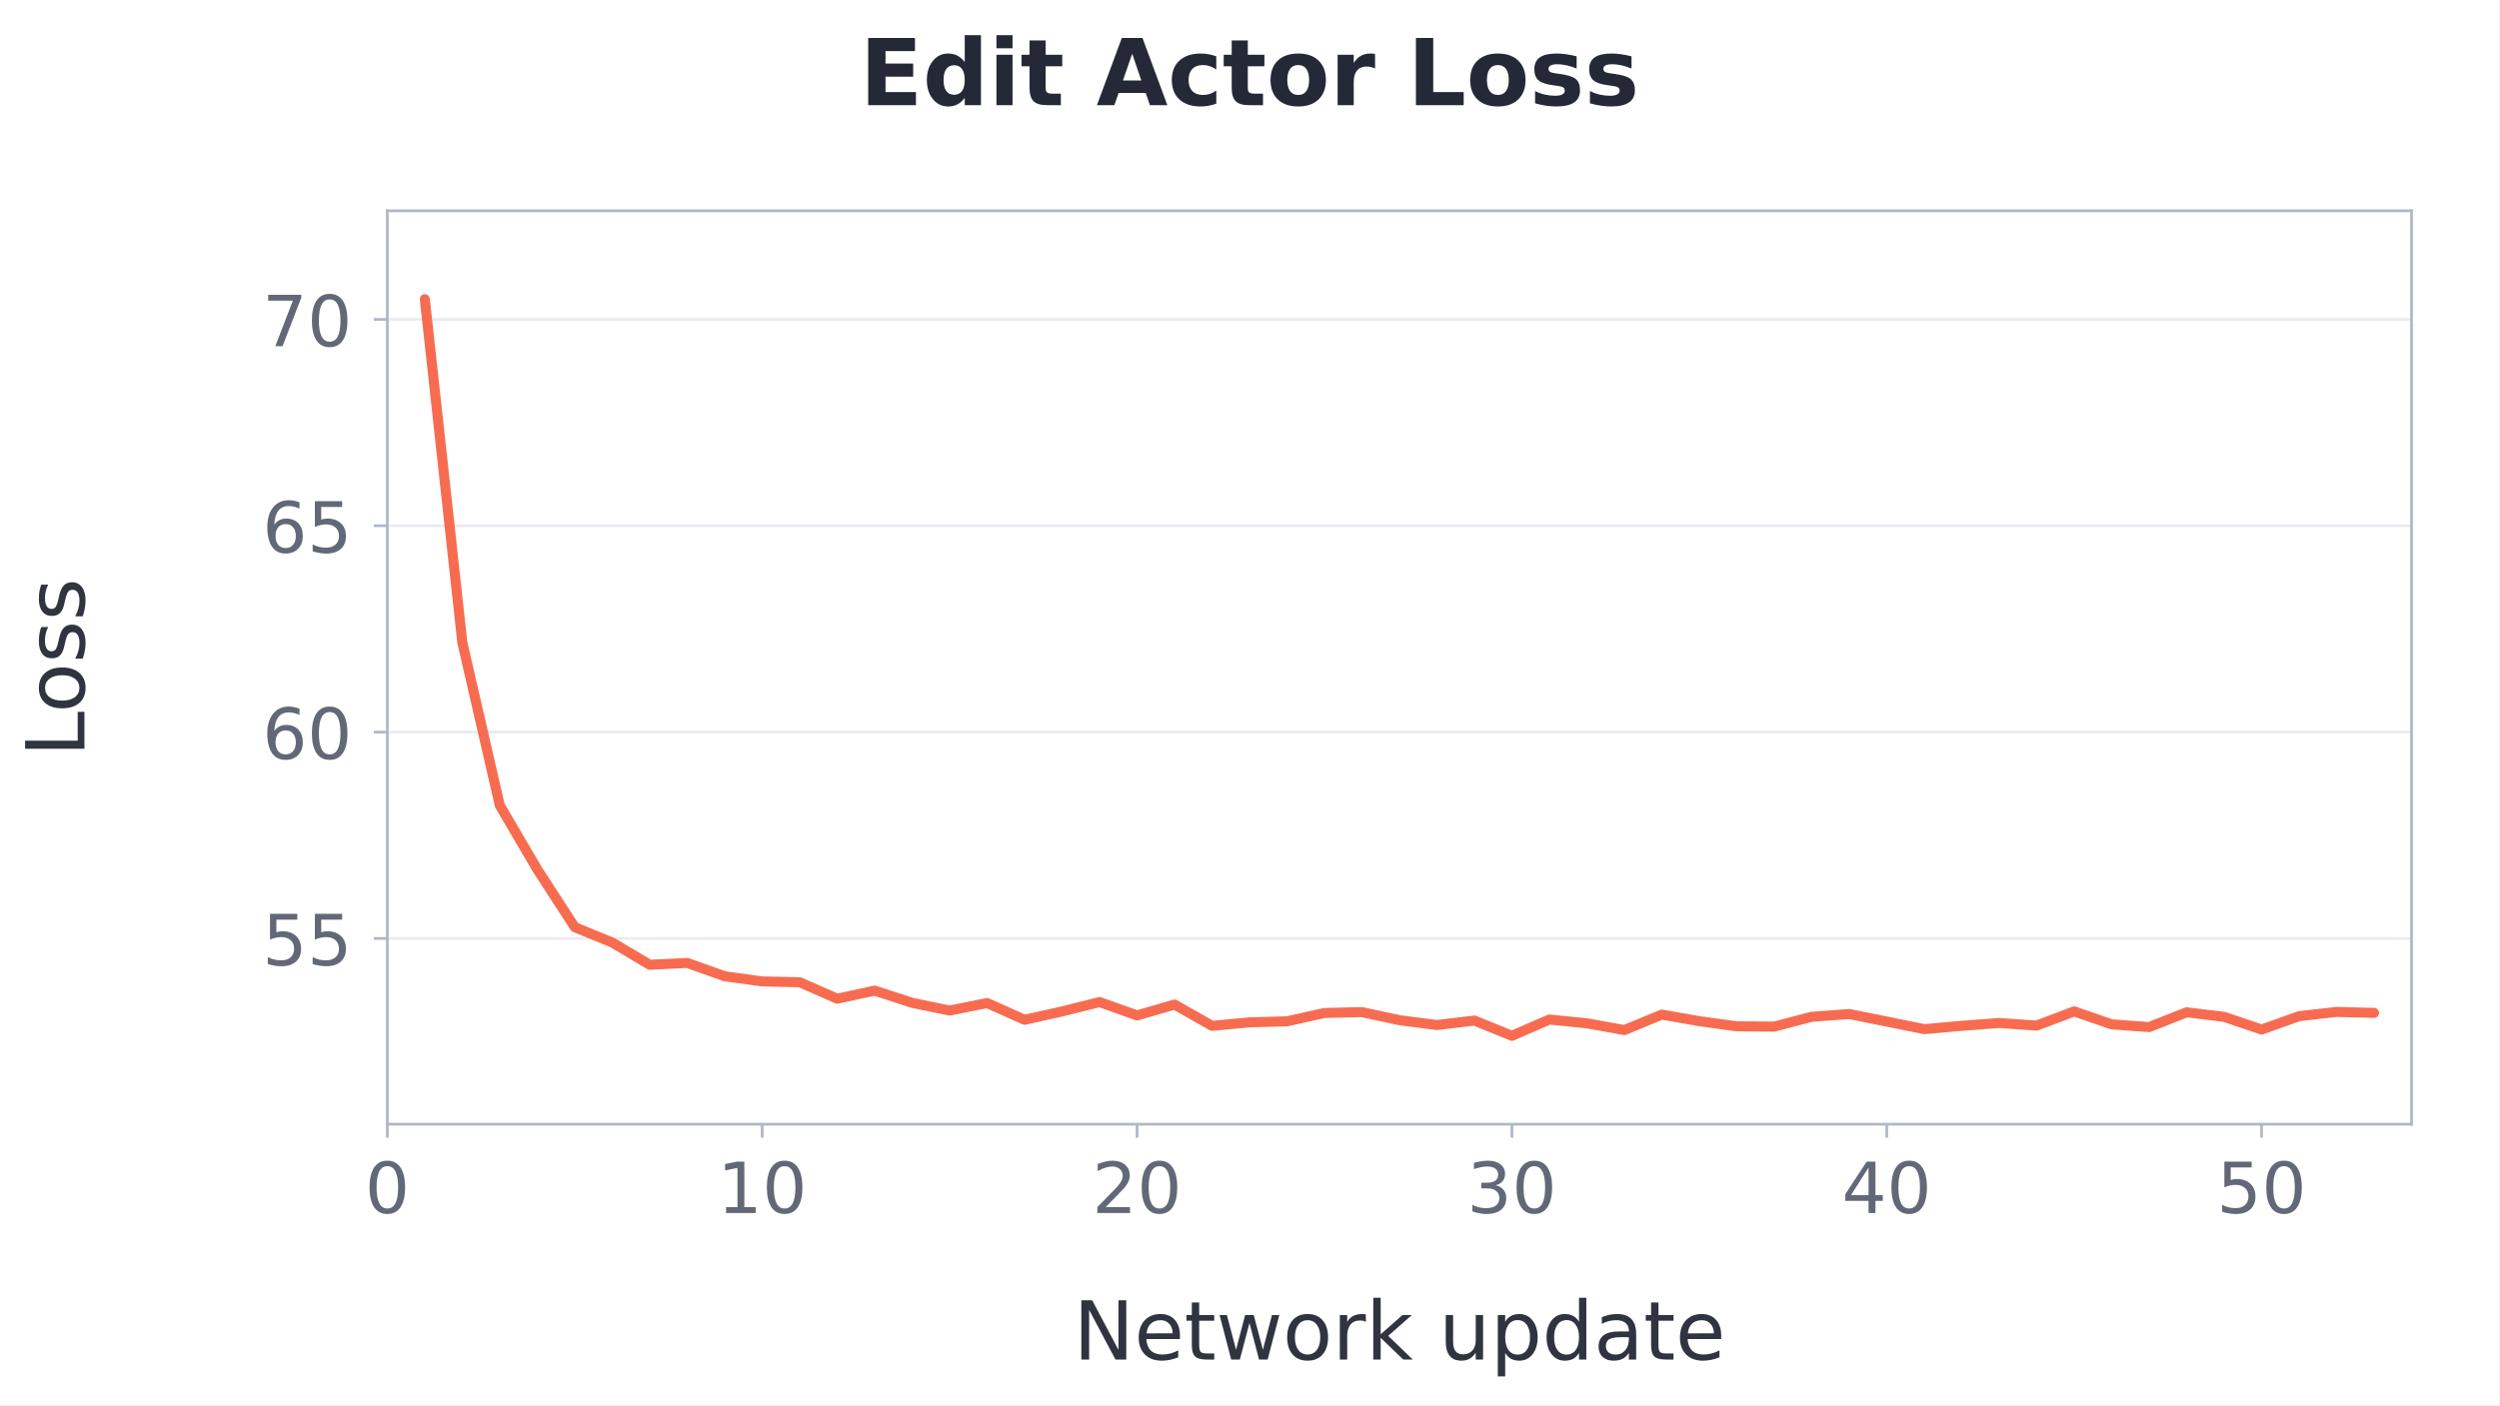
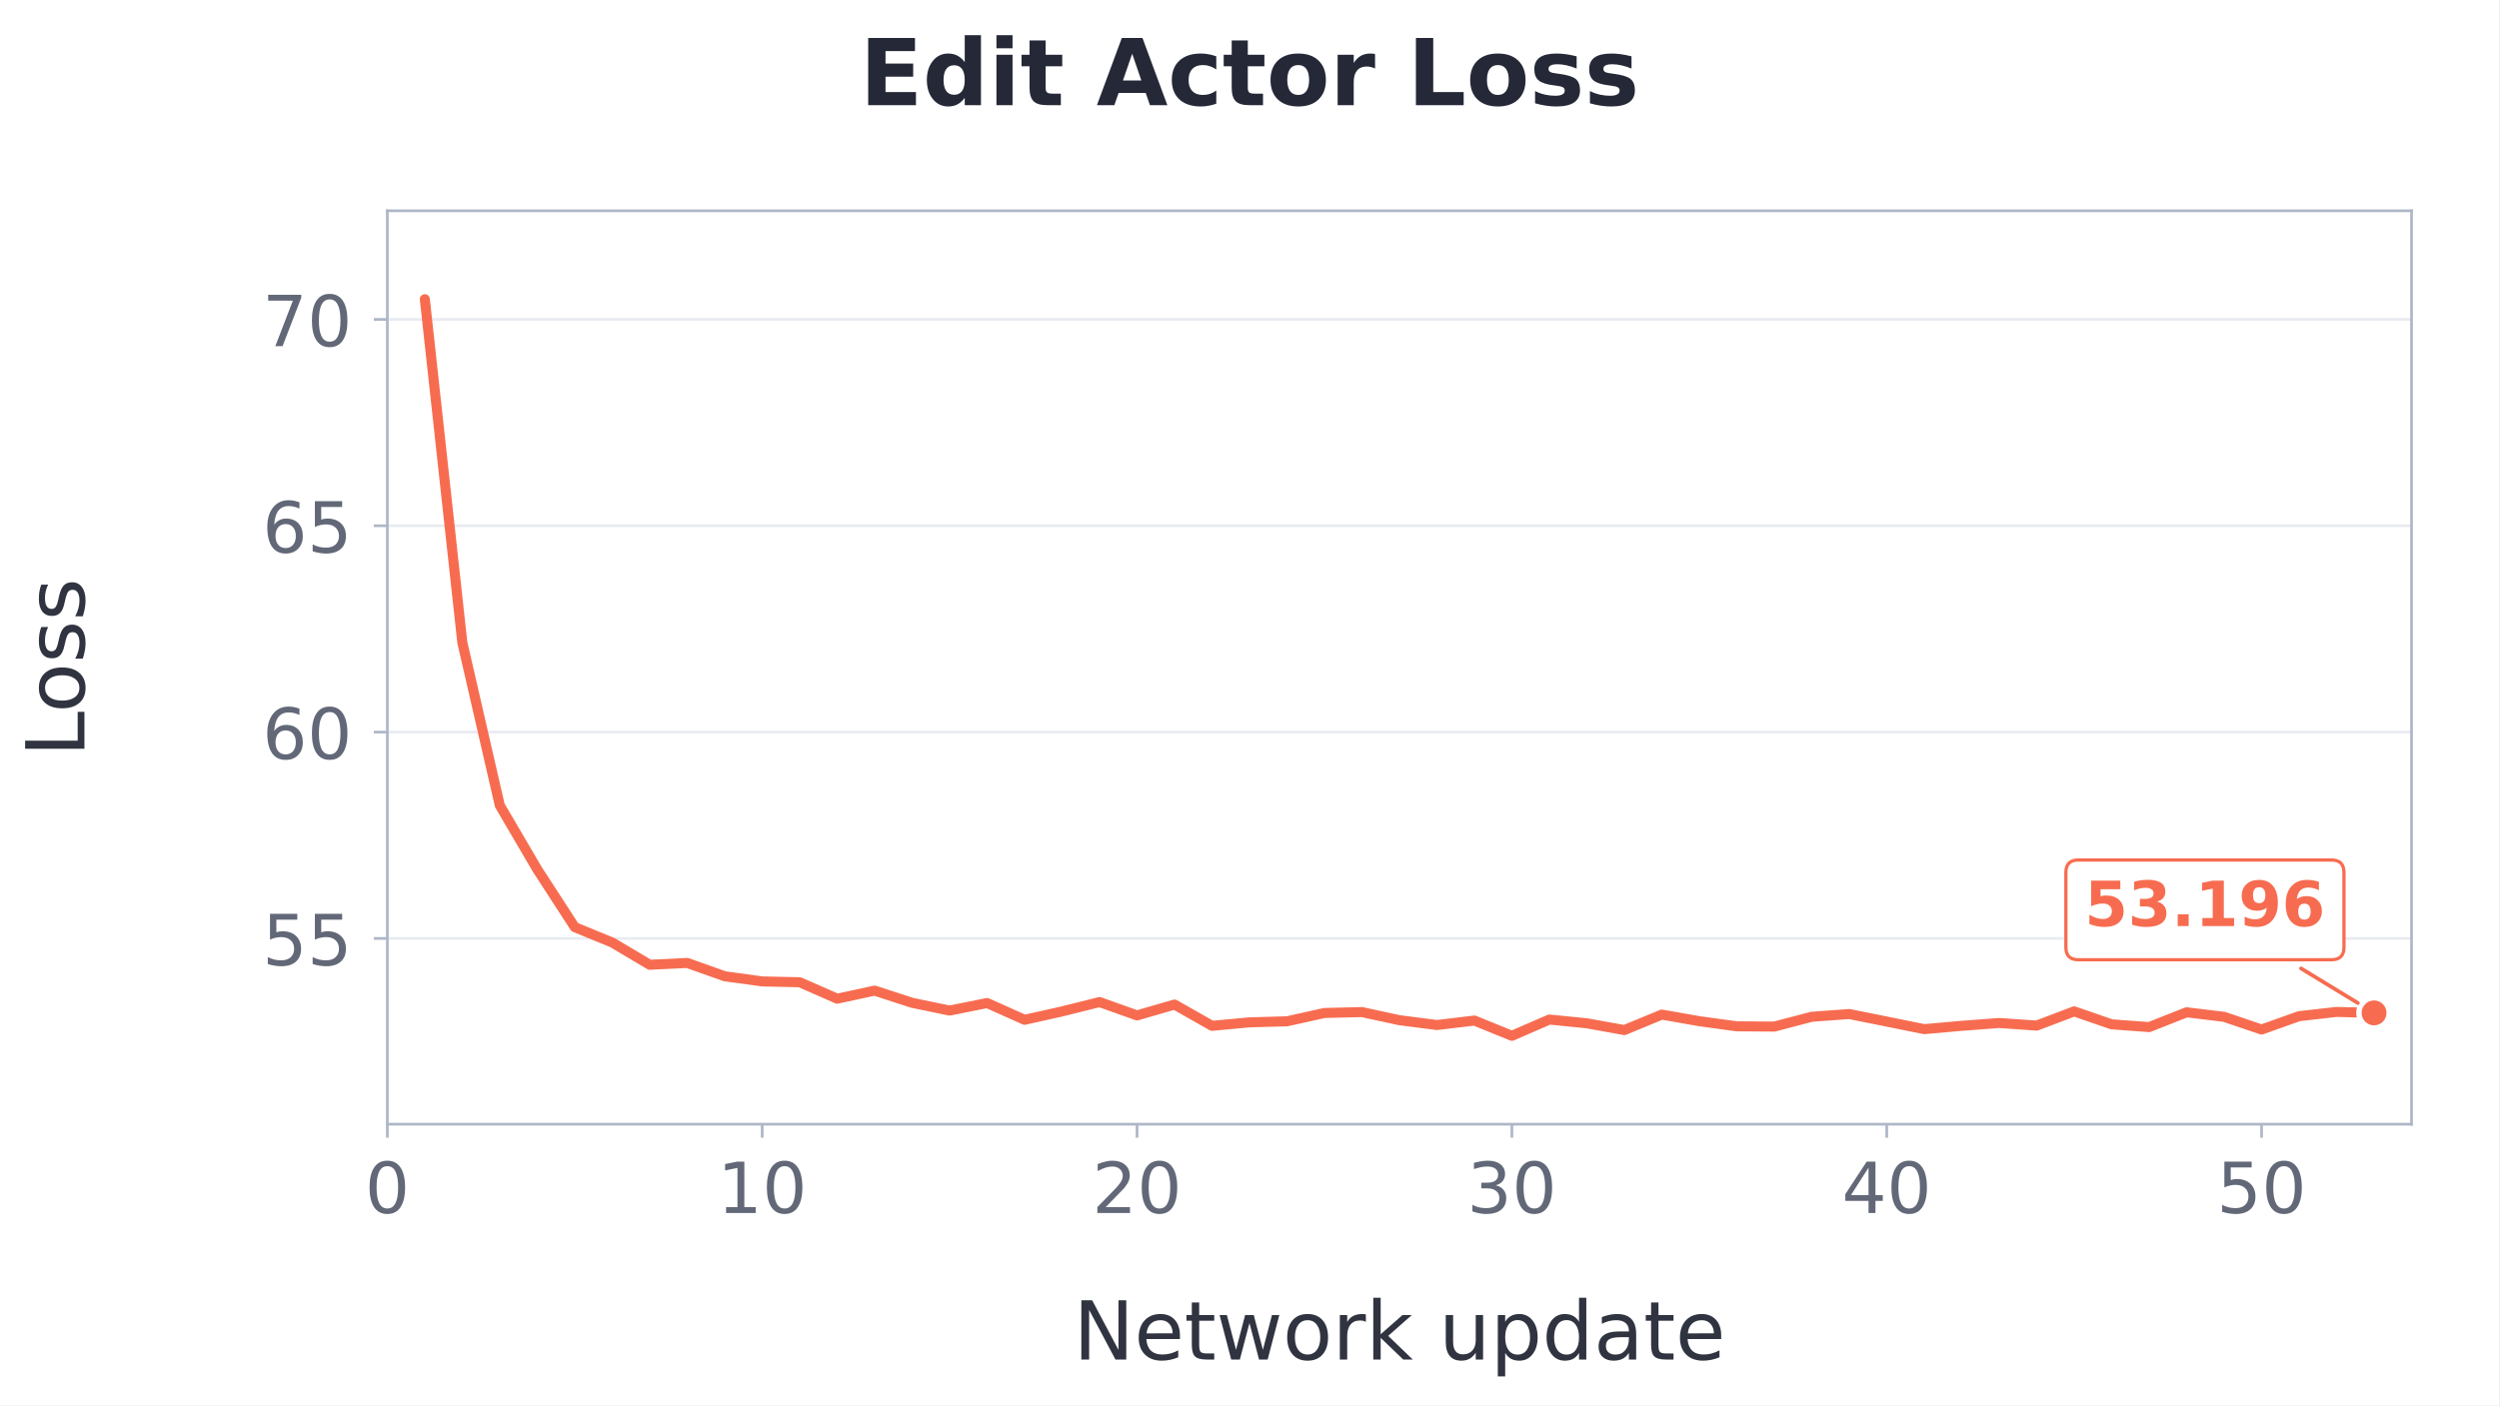
<svg xmlns="http://www.w3.org/2000/svg" xmlns:xlink="http://www.w3.org/1999/xlink" width="921.6pt" height="518.4pt" viewBox="0 0 921.6 518.4" version="1.1">
  <defs>
    <style type="text/css">*{stroke-linejoin: round; stroke-linecap: butt}</style>
  </defs>
  <g id="figure_1">
    <g id="patch_1">
-       <path d="M 0 518.4  L 921.6 518.4  L 921.6 0  L 0 0  z " style="fill: #ffffff" />
+       <path d="M 0 518.4 L 921.6 518.4 L 921.6 0 L 0 0 z " style="fill: #ffffff" />
    </g>
    <g id="axes_1">
      <g id="patch_2">
-         <path d="M 142.848 414.72  L 889.344 414.72  L 889.344 77.76  L 142.848 77.76  z " style="fill: #ffffff" />
+         <path d="M 142.848 414.72 L 889.344 414.72 L 889.344 77.76 L 142.848 77.76 z " style="fill: #ffffff" />
      </g>
      <g id="matplotlib.axis_1">
        <g id="xtick_1">
          <g id="line2d_1">
            <defs>
-               <path id="m07bb45c16b" d="M 0 0  L 0 5  " style="stroke: #aeb7c7" />
+               <path id="m216dc15fe6" d="M 0 0 L 0 5 " style="stroke: #aeb7c7" />
            </defs>
            <g>
-               <use xlink:href="#m07bb45c16b" x="142.848" y="414.72" style="fill: #aeb7c7; stroke: #aeb7c7" />
+               <use xlink:href="#m216dc15fe6" x="142.848" y="414.72" style="fill: #aeb7c7; stroke: #aeb7c7" />
            </g>
          </g>
          <g id="text_1">
            <text style="font-size: 26px; font-family: 'DejaVu Sans'; text-anchor: middle; fill: #626877" x="142.848" y="447.474" transform="rotate(-0 142.848 447.4739)">0</text>
          </g>
        </g>
        <g id="xtick_2">
          <g id="line2d_2">
            <g>
-               <use xlink:href="#m07bb45c16b" x="281.088" y="414.72" style="fill: #aeb7c7; stroke: #aeb7c7" />
+               <use xlink:href="#m216dc15fe6" x="281.088" y="414.72" style="fill: #aeb7c7; stroke: #aeb7c7" />
            </g>
          </g>
          <g id="text_2">
            <text style="font-size: 26px; font-family: 'DejaVu Sans'; text-anchor: middle; fill: #626877" x="281.088" y="447.474" transform="rotate(-0 281.088 447.4739)">10</text>
          </g>
        </g>
        <g id="xtick_3">
          <g id="line2d_3">
            <g>
-               <use xlink:href="#m07bb45c16b" x="419.328" y="414.72" style="fill: #aeb7c7; stroke: #aeb7c7" />
+               <use xlink:href="#m216dc15fe6" x="419.328" y="414.72" style="fill: #aeb7c7; stroke: #aeb7c7" />
            </g>
          </g>
          <g id="text_3">
            <text style="font-size: 26px; font-family: 'DejaVu Sans'; text-anchor: middle; fill: #626877" x="419.328" y="447.474" transform="rotate(-0 419.328 447.4739)">20</text>
          </g>
        </g>
        <g id="xtick_4">
          <g id="line2d_4">
            <g>
-               <use xlink:href="#m07bb45c16b" x="557.568" y="414.72" style="fill: #aeb7c7; stroke: #aeb7c7" />
+               <use xlink:href="#m216dc15fe6" x="557.568" y="414.72" style="fill: #aeb7c7; stroke: #aeb7c7" />
            </g>
          </g>
          <g id="text_4">
            <text style="font-size: 26px; font-family: 'DejaVu Sans'; text-anchor: middle; fill: #626877" x="557.568" y="447.474" transform="rotate(-0 557.568 447.4739)">30</text>
          </g>
        </g>
        <g id="xtick_5">
          <g id="line2d_5">
            <g>
-               <use xlink:href="#m07bb45c16b" x="695.808" y="414.72" style="fill: #aeb7c7; stroke: #aeb7c7" />
+               <use xlink:href="#m216dc15fe6" x="695.808" y="414.72" style="fill: #aeb7c7; stroke: #aeb7c7" />
            </g>
          </g>
          <g id="text_5">
            <text style="font-size: 26px; font-family: 'DejaVu Sans'; text-anchor: middle; fill: #626877" x="695.808" y="447.474" transform="rotate(-0 695.808 447.4739)">40</text>
          </g>
        </g>
        <g id="xtick_6">
          <g id="line2d_6">
            <g>
-               <use xlink:href="#m07bb45c16b" x="834.048" y="414.72" style="fill: #aeb7c7; stroke: #aeb7c7" />
+               <use xlink:href="#m216dc15fe6" x="834.048" y="414.72" style="fill: #aeb7c7; stroke: #aeb7c7" />
            </g>
          </g>
          <g id="text_6">
            <text style="font-size: 26px; font-family: 'DejaVu Sans'; text-anchor: middle; fill: #626877" x="834.048" y="447.474" transform="rotate(-0 834.048 447.4739)">50</text>
          </g>
        </g>
        <g id="text_7">
          <text style="font-size: 30px; font-family: 'DejaVu Sans'; text-anchor: middle; fill: #303440" x="516.096" y="501.538" transform="rotate(-0 516.096 501.5377)">Network update</text>
        </g>
      </g>
      <g id="matplotlib.axis_2">
        <g id="ytick_1">
          <g id="line2d_7">
-             <path d="M 142.848 346.196  L 889.344 346.196  " clip-path="url(#p2e1d7ecd61)" style="fill: none; stroke: #e9ebf2; stroke-linecap: square" />
+             <path d="M 142.848 346.196 L 889.344 346.196 " clip-path="url(#p8f668ac60e)" style="fill: none; stroke: #e9ebf2; stroke-linecap: square" />
          </g>
          <g id="line2d_8">
            <defs>
-               <path id="mb3b46ce1aa" d="M 0 0  L -5 0  " style="stroke: #aeb7c7" />
+               <path id="m6749f1a623" d="M 0 0 L -5 0 " style="stroke: #aeb7c7" />
            </defs>
            <g>
-               <use xlink:href="#mb3b46ce1aa" x="142.848" y="346.196" style="fill: #aeb7c7; stroke: #aeb7c7" />
+               <use xlink:href="#m6749f1a623" x="142.848" y="346.196" style="fill: #aeb7c7; stroke: #aeb7c7" />
            </g>
          </g>
          <g id="text_8">
            <text style="font-size: 26px; font-family: 'DejaVu Sans'; text-anchor: end; fill: #626877" x="129.848" y="356.073" transform="rotate(-0 129.848 356.0733)">55</text>
          </g>
        </g>
        <g id="ytick_2">
          <g id="line2d_9">
-             <path d="M 142.848 270.075  L 889.344 270.075  " clip-path="url(#p2e1d7ecd61)" style="fill: none; stroke: #e9ebf2; stroke-linecap: square" />
+             <path d="M 142.848 270.075 L 889.344 270.075 " clip-path="url(#p8f668ac60e)" style="fill: none; stroke: #e9ebf2; stroke-linecap: square" />
          </g>
          <g id="line2d_10">
            <g>
-               <use xlink:href="#mb3b46ce1aa" x="142.848" y="270.075" style="fill: #aeb7c7; stroke: #aeb7c7" />
+               <use xlink:href="#m6749f1a623" x="142.848" y="270.075" style="fill: #aeb7c7; stroke: #aeb7c7" />
            </g>
          </g>
          <g id="text_9">
            <text style="font-size: 26px; font-family: 'DejaVu Sans'; text-anchor: end; fill: #626877" x="129.848" y="279.952" transform="rotate(-0 129.848 279.9519)">60</text>
          </g>
        </g>
        <g id="ytick_3">
          <g id="line2d_11">
-             <path d="M 142.848 193.953  L 889.344 193.953  " clip-path="url(#p2e1d7ecd61)" style="fill: none; stroke: #e9ebf2; stroke-linecap: square" />
+             <path d="M 142.848 193.953 L 889.344 193.953 " clip-path="url(#p8f668ac60e)" style="fill: none; stroke: #e9ebf2; stroke-linecap: square" />
          </g>
          <g id="line2d_12">
            <g>
-               <use xlink:href="#mb3b46ce1aa" x="142.848" y="193.953" style="fill: #aeb7c7; stroke: #aeb7c7" />
+               <use xlink:href="#m6749f1a623" x="142.848" y="193.953" style="fill: #aeb7c7; stroke: #aeb7c7" />
            </g>
          </g>
          <g id="text_10">
            <text style="font-size: 26px; font-family: 'DejaVu Sans'; text-anchor: end; fill: #626877" x="129.848" y="203.83" transform="rotate(-0 129.848 203.8304)">65</text>
          </g>
        </g>
        <g id="ytick_4">
          <g id="line2d_13">
-             <path d="M 142.848 117.832  L 889.344 117.832  " clip-path="url(#p2e1d7ecd61)" style="fill: none; stroke: #e9ebf2; stroke-linecap: square" />
+             <path d="M 142.848 117.832 L 889.344 117.832 " clip-path="url(#p8f668ac60e)" style="fill: none; stroke: #e9ebf2; stroke-linecap: square" />
          </g>
          <g id="line2d_14">
            <g>
-               <use xlink:href="#mb3b46ce1aa" x="142.848" y="117.832" style="fill: #aeb7c7; stroke: #aeb7c7" />
+               <use xlink:href="#m6749f1a623" x="142.848" y="117.832" style="fill: #aeb7c7; stroke: #aeb7c7" />
            </g>
          </g>
          <g id="text_11">
            <text style="font-size: 26px; font-family: 'DejaVu Sans'; text-anchor: end; fill: #626877" x="129.848" y="127.709" transform="rotate(-0 129.848 127.709)">70</text>
          </g>
        </g>
        <g id="text_12">
          <text style="font-size: 30px; font-family: 'DejaVu Sans'; text-anchor: middle; fill: #303440" x="31.132" y="246.24" transform="rotate(-90 31.13153 246.24)">Loss</text>
        </g>
      </g>
      <g id="line2d_15">
-         <path d="M 156.672 110.369  L 170.496 237.004  L 184.32 297.126  L 198.144 320.72  L 211.968 342.038  L 225.792 347.709  L 239.616 355.904  L 253.44 355.234  L 267.264 360.153  L 281.088 362.048  L 294.912 362.351  L 308.736 368.417  L 322.56 365.444  L 336.384 369.945  L 350.208 372.798  L 364.032 370.023  L 377.856 376.203  L 391.68 373.117  L 405.504 369.662  L 419.328 374.591  L 433.152 370.584  L 446.976 378.429  L 460.8 377.148  L 474.624 376.76  L 488.448 373.695  L 502.272 373.361  L 516.096 376.355  L 529.92 378.135  L 543.744 376.488  L 557.568 382.111  L 571.392 376.112  L 585.216 377.498  L 599.04 379.994  L 612.864 374.288  L 626.688 376.72  L 640.512 378.614  L 654.336 378.71  L 668.16 375.087  L 681.984 374.078  L 695.808 376.86  L 709.632 379.658  L 723.456 378.426  L 737.28 377.383  L 751.104 378.346  L 764.928 373.1  L 778.752 377.878  L 792.576 378.899  L 806.4 373.436  L 820.224 375.114  L 834.048 379.799  L 847.872 374.87  L 861.696 373.298  L 875.52 373.656  " clip-path="url(#p2e1d7ecd61)" style="fill: none; stroke: #f76c50; stroke-width: 3.7; stroke-linecap: round" />
+         <path d="M 156.672 110.369 L 170.496 237.004 L 184.32 297.126 L 198.144 320.72 L 211.968 342.038 L 225.792 347.709 L 239.616 355.904 L 253.44 355.234 L 267.264 360.153 L 281.088 362.048 L 294.912 362.351 L 308.736 368.417 L 322.56 365.444 L 336.384 369.945 L 350.208 372.798 L 364.032 370.023 L 377.856 376.203 L 391.68 373.117 L 405.504 369.662 L 419.328 374.591 L 433.152 370.584 L 446.976 378.429 L 460.8 377.148 L 474.624 376.76 L 488.448 373.695 L 502.272 373.361 L 516.096 376.355 L 529.92 378.135 L 543.744 376.488 L 557.568 382.111 L 571.392 376.112 L 585.216 377.498 L 599.04 379.994 L 612.864 374.288 L 626.688 376.72 L 640.512 378.614 L 654.336 378.71 L 668.16 375.087 L 681.984 374.078 L 695.808 376.86 L 709.632 379.658 L 723.456 378.426 L 737.28 377.383 L 751.104 378.346 L 764.928 373.1 L 778.752 377.878 L 792.576 378.899 L 806.4 373.436 L 820.224 375.114 L 834.048 379.799 L 847.872 374.87 L 861.696 373.298 L 875.52 373.656 " clip-path="url(#p8f668ac60e)" style="fill: none; stroke: #f76c50; stroke-width: 3.7; stroke-linecap: round" />
      </g>
      <g id="patch_3">
-         <path d="M 142.848 414.72  L 142.848 77.76  " style="fill: none; stroke: #aeb7c7; stroke-linejoin: miter; stroke-linecap: square" />
+         <path d="M 142.848 414.72 L 142.848 77.76 " style="fill: none; stroke: #aeb7c7; stroke-linejoin: miter; stroke-linecap: square" />
      </g>
      <g id="patch_4">
-         <path d="M 889.344 414.72  L 889.344 77.76  " style="fill: none; stroke: #aeb7c7; stroke-linejoin: miter; stroke-linecap: square" />
+         <path d="M 889.344 414.72 L 889.344 77.76 " style="fill: none; stroke: #aeb7c7; stroke-linejoin: miter; stroke-linecap: square" />
      </g>
      <g id="patch_5">
-         <path d="M 142.848 414.72  L 889.344 414.72  " style="fill: none; stroke: #aeb7c7; stroke-linejoin: miter; stroke-linecap: square" />
+         <path d="M 142.848 414.72 L 889.344 414.72 " style="fill: none; stroke: #aeb7c7; stroke-linejoin: miter; stroke-linecap: square" />
      </g>
      <g id="patch_6">
-         <path d="M 142.848 77.76  L 889.344 77.76  " style="fill: none; stroke: #aeb7c7; stroke-linejoin: miter; stroke-linecap: square" />
+         <path d="M 142.848 77.76 L 889.344 77.76 " style="fill: none; stroke: #aeb7c7; stroke-linejoin: miter; stroke-linecap: square" />
+       </g>
+       <g id="PathCollection_1">
+         <defs>
+           <path id="m2352fb5717" d="M 0 5.59 C 1.483 5.59 2.905 5.001 3.953 3.953 C 5.001 2.905 5.59 1.483 5.59 0 C 5.59 -1.483 5.001 -2.905 3.953 -3.953 C 2.905 -5.001 1.483 -5.59 0 -5.59 C -1.483 -5.59 -2.905 -5.001 -3.953 -3.953 C -5.001 -2.905 -5.59 -1.483 -5.59 0 C -5.59 1.483 -5.001 2.905 -3.953 3.953 C -2.905 5.001 -1.483 5.59 0 5.59 z " style="stroke: #ffffff; stroke-width: 2" />
+         </defs>
+         <g clip-path="url(#p8f668ac60e)">
+           <use xlink:href="#m2352fb5717" x="875.52" y="373.656" style="fill: #f76c50; stroke: #ffffff; stroke-width: 2" />
+         </g>
+       </g>
+       <g id="patch_7">
+         <path d="M 848.597 357.254 Q 859.069 363.634 869.542 370.014 " style="fill: none; stroke: #f76c50; stroke-width: 1.4; stroke-linecap: round" />
+       </g>
+       <g id="text_13">
+         <g id="patch_8">
+           <path d="M 766.469 354.056 L 859.82 354.056 Q 864.42 354.056 864.42 349.456 L 864.42 321.856 Q 864.42 317.256 859.82 317.256 L 766.469 317.256 Q 761.869 317.256 761.869 321.856 L 761.869 349.456 Q 761.869 354.056 766.469 354.056 z " style="fill: #ffffff; stroke: #f76c50; stroke-width: 1.2; stroke-linejoin: miter" />
+         </g>
+         <text style="font-weight: 700; font-size: 23px; font-family: 'DejaVu Sans'; text-anchor: end; fill: #f76c50" x="857.52" y="341.63" transform="rotate(-0 857.52 341.6303)">53.196</text>
      </g>
    </g>
-     <g id="text_13">
+     <g id="text_14">
      <text style="font-weight: 700; font-size: 34px; font-family: 'DejaVu Sans'; text-anchor: middle; fill: #252937" x="460.8" y="38.795" transform="rotate(-0 460.8 38.79469)">Edit Actor Loss</text>
    </g>
  </g>
  <defs>
-     <clipPath id="p2e1d7ecd61">
+     <clipPath id="p8f668ac60e">
      <rect x="142.848" y="77.76" width="746.496" height="336.96" />
    </clipPath>
  </defs>
</svg>
